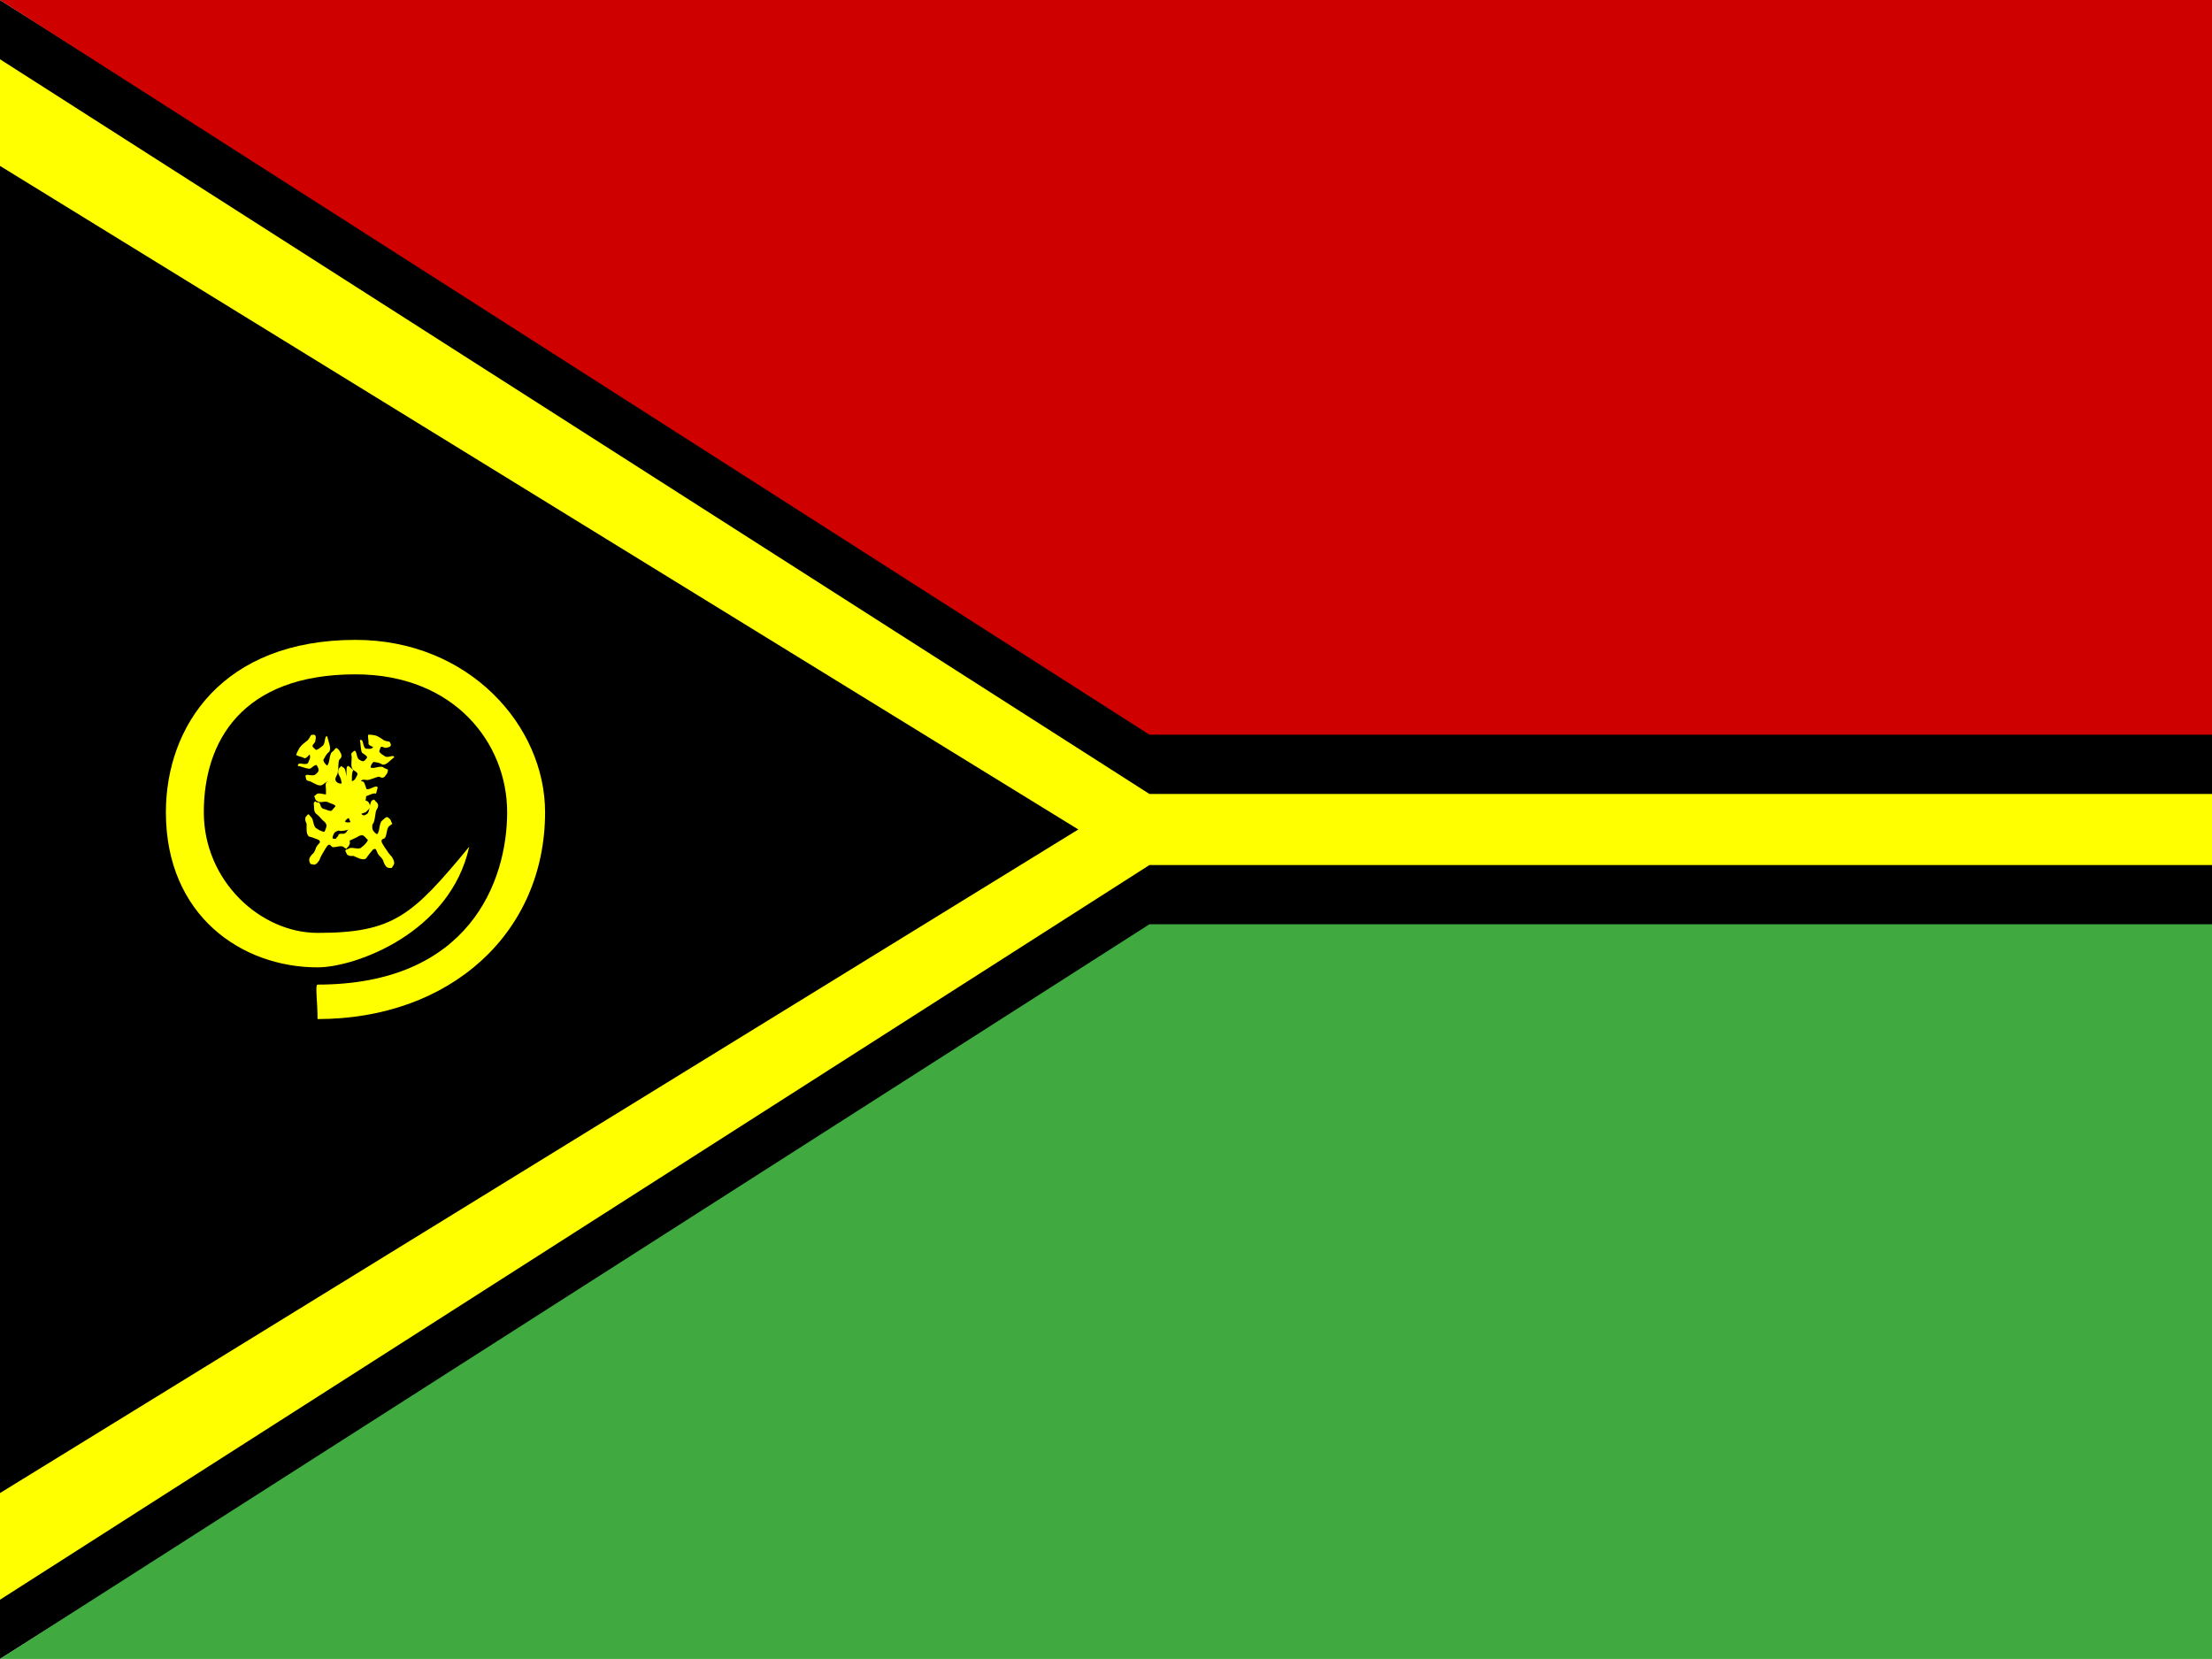
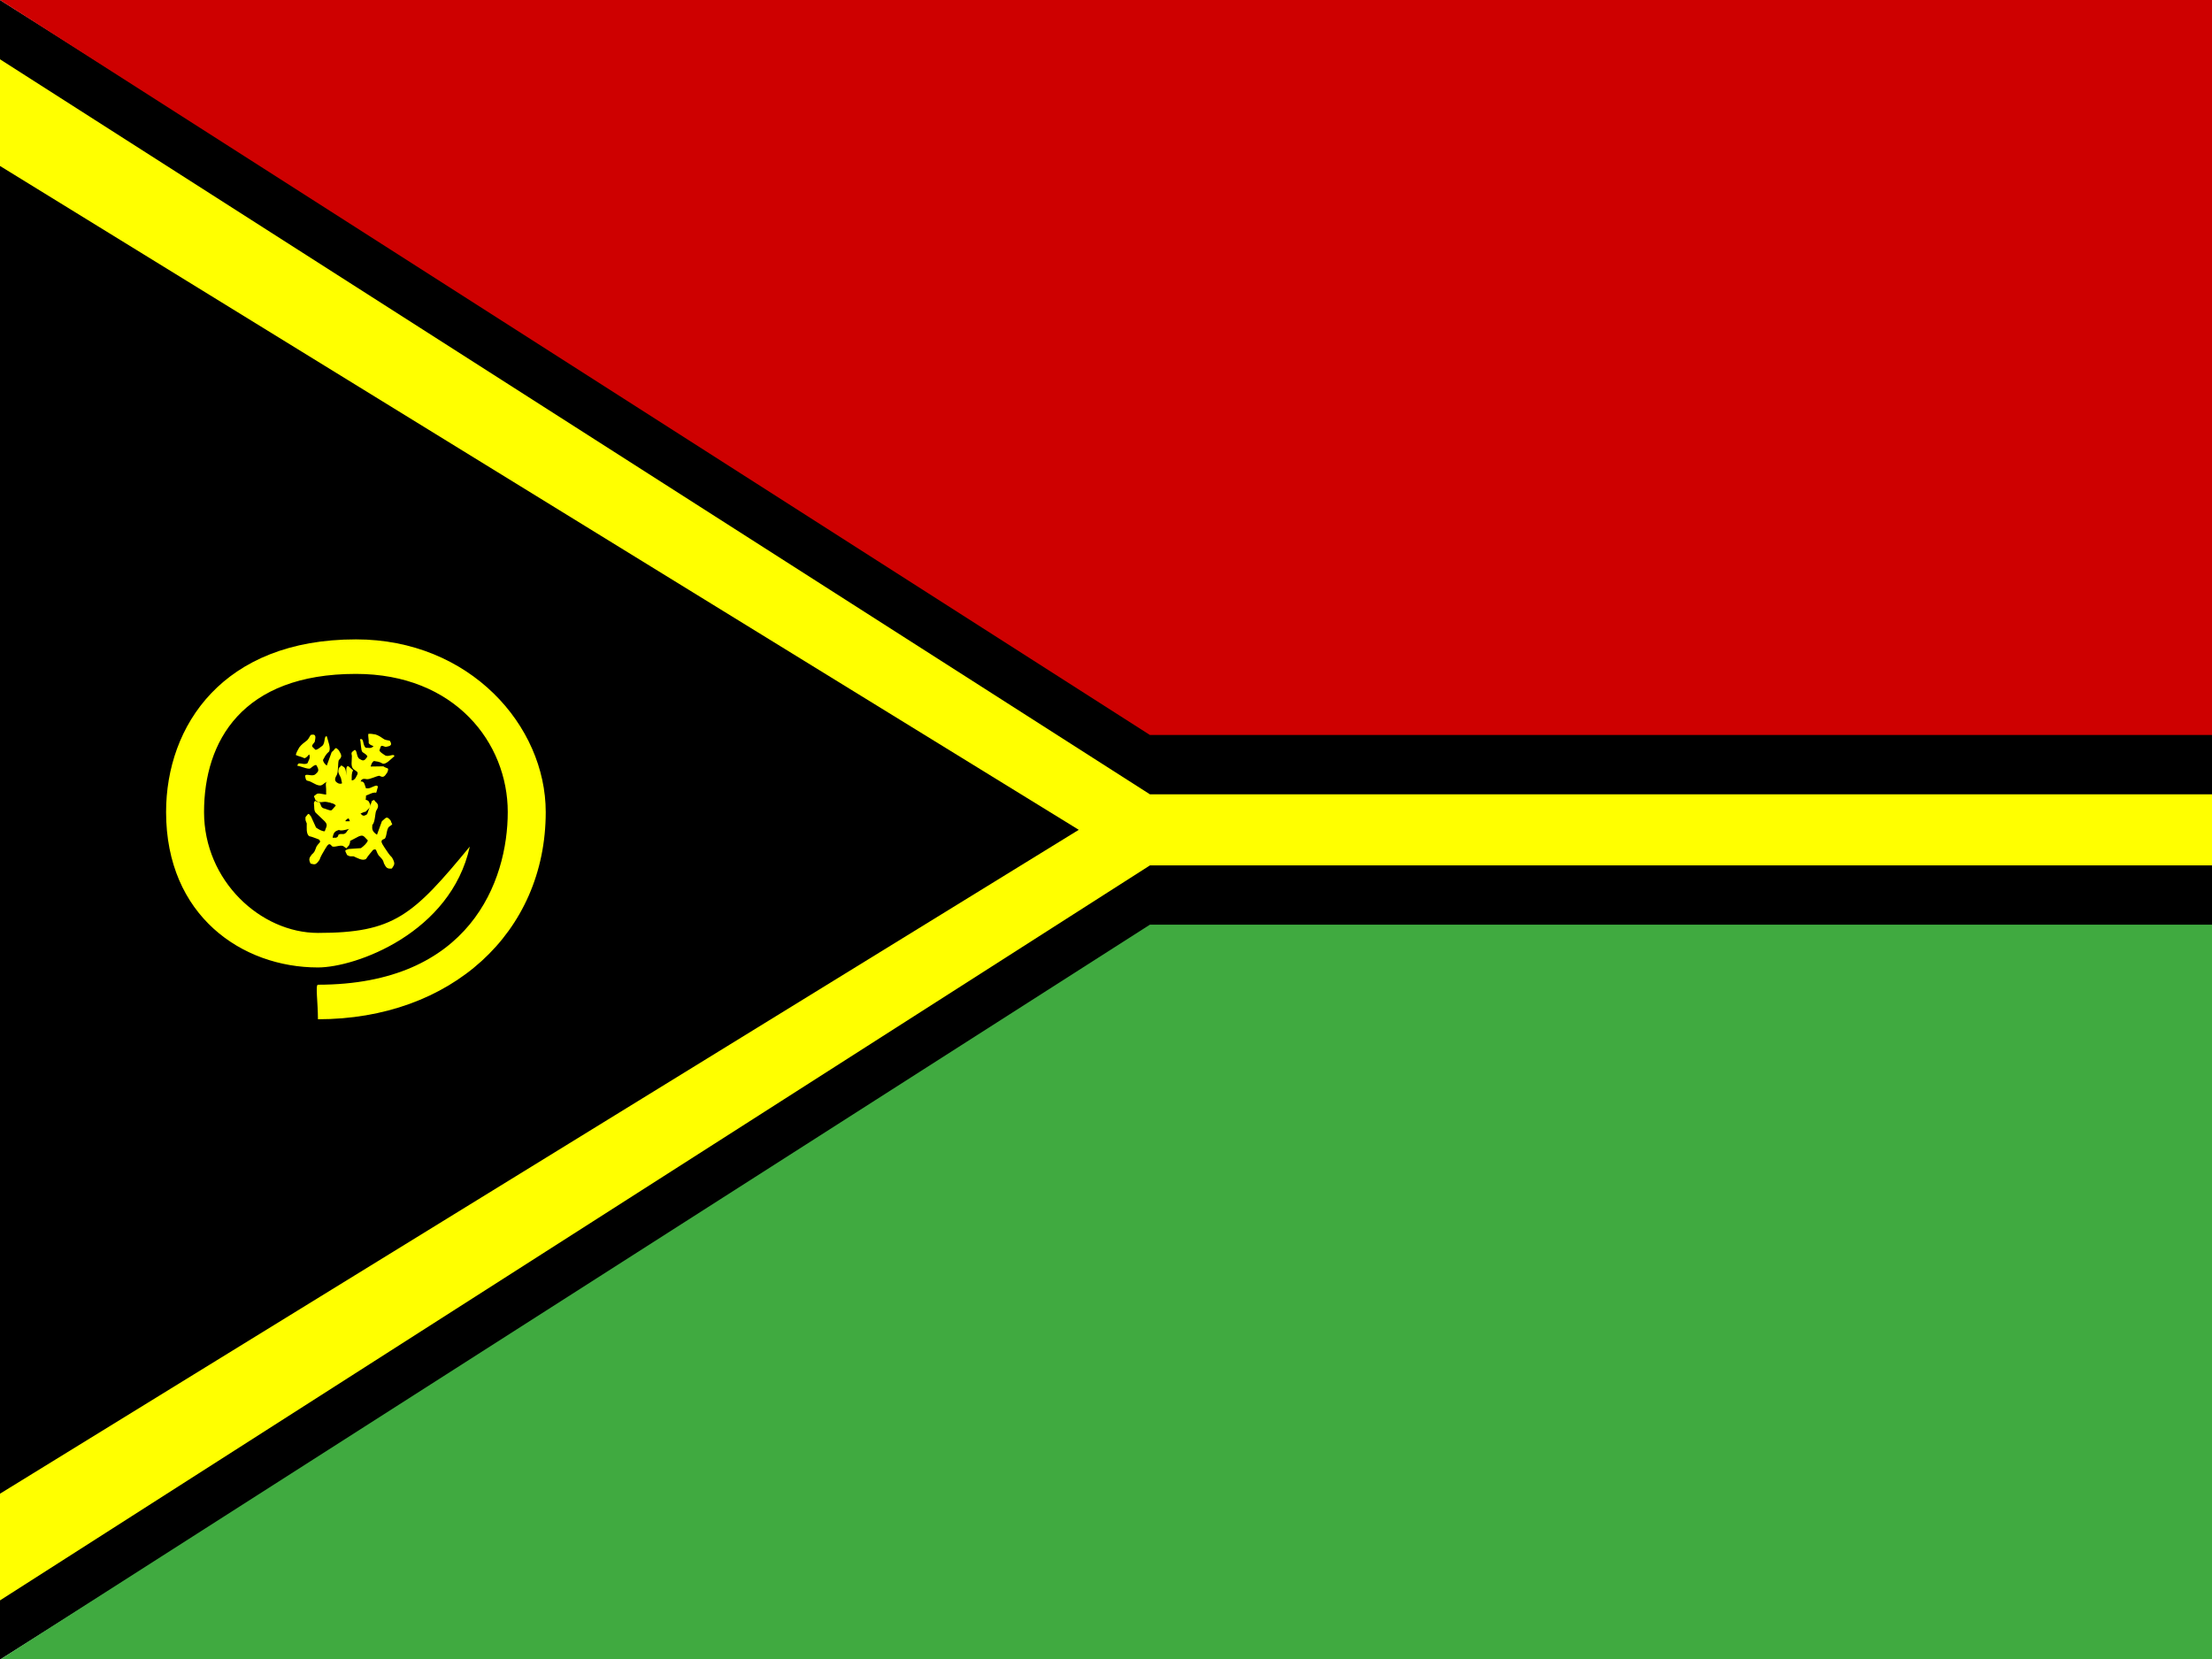
- <svg xmlns="http://www.w3.org/2000/svg" id="svg548" height="480" width="640" version="1.1">
-   <defs id="defs550">
-     <clipPath id="clipPath3976" clipPathUnits="userSpaceOnUse">
-       <rect id="rect3978" fill-opacity="0.67" height="512" width="682.67" y="-0" x="0" />
+ <svg xmlns="http://www.w3.org/2000/svg" height="480" width="640">
+   <defs>
+     <clipPath id="a">
+       <path fill-opacity=".67" d="M0 0h682.67v512h-682.67z" />
    </clipPath>
  </defs>
-   <g id="flag" clip-path="url(#clipPath3976)" transform="matrix(.9375 0 0 .9375 0 .00001518)">
-     <g id="g579" fill-rule="evenodd" transform="matrix(1.0321 0 0 1.0321 0 -.000016001)">
-       <path id="path553" d="m0 0 336.61 212.6h407.48v70.867h-407.48l-336.61 212.59v-496.06z" />
-       <path id="path561" d="m0 478.35l343.7-219.68h400.39v-21.259h-400.39l-343.7-219.69v31.886l322.44 198.42-322.44 198.43v31.889z" fill="#ff0" />
-       <path id="path562" d="m0 496.06l343.7-219.68h400.39v219.68h-744.09z" fill="#40aa40" />
-       <path id="path566" d="m0 0 343.7 219.68h400.39v-219.68h-744.09z" stroke-width="1pt" fill="#ce0000" />
-       <path id="path574" d="m392.5-118.94c13.385-4.211 18.52-3.257 20-22.5-2.636-7.909-2.5-20.974-2.5-32.5 0.183-15.174 0.576-21.434 15-17.501 8.846 1.923 22.88-17.5 35-17.5 18.565-0.223 9.805 2.988 15-10-2.244-17.958-8.364-12.5-25-12.5-11.666 0-25.833 20-37.5 20-7.722-15.085-3.189-19.501 5-27.5 10.929 0 27.928-18.964 35-22.5 11.096-3.589 20.523-7.342 15-20-1.243-10.364 0.853-3.859-7.5-7.5-11.666 0-25.833 20-37.5 20-15.611-0.578-15.65-3.812-17.5-17.5 5.658-7.92 13.253-9.491 27.5-10 15.081 0 23.424-19.691 32.5-25 2.721-11.734 10.763-19.38-2.5-25-8.813-4.935-12.053-4.315-25 0-16.688 0-23.238 19.408-35 12.5 1.379-15.166 6.596-14.81 22.5-15 8.82-1.917 23.145-23.49 30-27.5 8.728-7.84 10.685 3.869 2.5-20-9.356-7.312-17.481 16.63-30 20-9.502 6.449-19.905 7.966-27.5 0-8.759-11.47-1.954-16.132 10-20 10.357-3.618 24.543-23.521 32.5-27.5 14.718-1.32 16.94-4.867 17.5-20-3.243-15.835-6.42-6.925-22.5-7.5-11.666 0-25.833 20-37.5 20-2.14-5.351-3.894-12.307 0-17.5 9.123-3.041 15.922-6.997 30-7.5 12.737-1.919 17.747-25.492 22.5-35-7.187-6.229-15.829 12.5-30 12.5-8.979 0-19.693 0.684-25-2.5-3.999-15.395-6.296-13.323 12.5-17.5 7.043-6.007 21.24-13.307 2.5-20-3.005-1.093-10.727 3.888-20 5-12.232 0-24.163-0.209-35 2.5-7.242 2.69-18.163 6.097-22.5 10 5.214 7.667 11.31 11.074 17.5 20 8.53 3.121 16.791-1.027 20 0-4.141 10.354-11.153 9.826-20 15-15.363 0-22.929-20.938-32.5-10 7.026 3.639 21.295 23.824 30 25 8.203 0 17.952-0.911 22.5 2.5-0.776 15.713-4.761 16.936-20 17.5-13.105 0-22.666-17.487-30-12.5-5.384 10.768-5.754 10.594 2.5 17.5 8.673 10.146 14.556 27.5 30 27.5 18.754 0.224 19.771-1.492 20 17.5-1.981 10.346-6.942 11.233-17.5 12.5-12.436 0-23.825-18.004-35-20-17.527 0.877-9.871-2.821-15 10 3.894 10.974 8.211 12.142 20 17.5 8.356 2.786 21.644 20.286 30 17.5 16.184-1.05 15.777-2.331 10 15-10.527 5.966-13.397 10.634-27.5 7.5-14.538-0.519-22.176-21.564-35-15-11.231 6.912-13.609 8.487-2.5 20 10.507 9.757 18.542 29.535 35 30 13.597-1.869 19.868-5.498 27.5-2.5-1.586 3.967-2.471 14.129-5 17.5-7.162 4.325-17.971 4.418-27.5 7.5-12.844 1.736-13.641-7.5-25-7.5-7.52 7.171-15.439-2.661-12.5 10 8.384 7.277 13.155 20 27.5 20 11.667 0 25.834 5 37.5 5 16.197 3.6 13.635 7.038 17.5 22.5-7.792 4.314-20.341 5-32.5 5-11.666 0-23.333-17.5-35-17.5-11.363-1.623-12.867-7.279-15 10 5.323 8.684 7.774 8.231 15 12.5 6.818 8.148 15.881 25.001 30 25.001 11.346-3.742 25.427-5.419 35-7.501 12.95 2.816 5.274 4.958 5 20.001 2.911 13.388 4.316 15.29 0 25-1.503 11.274-1.849 16.062 12.5 22.5z" transform="matrix(.071273 .048935 -.055755 .093547 58.22 250.25)" fill="#ff0" />
-       <path id="path576" d="m392.5-118.94c13.385-4.211 18.52-3.257 20-22.5-2.636-7.909-2.5-20.974-2.5-32.5 0.183-15.174 0.576-21.434 15-17.501 8.846 1.923 22.88-17.5 35-17.5 18.565-0.223 9.805 2.988 15-10-2.244-17.958-8.364-12.5-25-12.5-11.666 0-25.833 20-37.5 20-7.722-15.085-3.189-19.501 5-27.5 10.929 0 27.928-18.964 35-22.5 11.096-3.589 20.523-7.342 15-20-1.243-10.364 0.853-3.859-7.5-7.5-11.666 0-25.833 20-37.5 20-15.611-0.578-15.65-3.812-17.5-17.5 5.658-7.92 13.253-9.491 27.5-10 15.081 0 23.424-19.691 32.5-25 2.721-11.734 10.763-19.38-2.5-25-8.813-4.935-12.053-4.315-25 0-16.688 0-23.238 19.408-35 12.5 1.379-15.166 6.596-14.81 22.5-15 8.82-1.917 23.145-23.49 30-27.5 8.728-7.84 10.685 3.869 2.5-20-9.356-7.312-17.481 16.63-30 20-9.502 6.449-19.905 7.966-27.5 0-8.759-11.47-1.954-16.132 10-20 10.357-3.618 24.543-23.521 32.5-27.5 14.718-1.32 16.94-4.867 17.5-20-3.243-15.835-6.42-6.925-22.5-7.5-11.666 0-25.833 20-37.5 20-2.14-5.351-3.894-12.307 0-17.5 9.123-3.041 15.922-6.997 30-7.5 12.737-1.919 17.747-25.492 22.5-35-7.187-6.229-15.829 12.5-30 12.5-8.979 0-19.693 0.684-25-2.5-3.999-15.395-6.296-13.323 12.5-17.5 7.043-6.007 21.24-13.307 2.5-20-3.005-1.093-10.727 3.888-20 5-12.232 0-24.163-0.209-35 2.5-7.242 2.69-18.163 6.097-22.5 10 5.214 7.667 11.31 11.074 17.5 20 8.53 3.121 16.791-1.027 20 0-4.141 10.354-11.153 9.826-20 15-15.363 0-22.929-20.938-32.5-10 7.026 3.639 21.295 23.824 30 25 8.203 0 17.952-0.911 22.5 2.5-0.776 15.713-4.761 16.936-20 17.5-13.105 0-22.666-17.487-30-12.5-5.384 10.768-5.754 10.594 2.5 17.5 8.673 10.146 14.556 27.5 30 27.5 18.754 0.224 19.771-1.492 20 17.5-1.981 10.346-6.942 11.233-17.5 12.5-12.436 0-23.825-18.004-35-20-17.527 0.877-9.871-2.821-15 10 3.894 10.974 8.211 12.142 20 17.5 8.356 2.786 21.644 20.286 30 17.5 16.184-1.05 15.777-2.331 10 15-10.527 5.966-13.397 10.634-27.5 7.5-14.538-0.519-22.176-21.564-35-15-11.231 6.912-13.609 8.487-2.5 20 10.507 9.757 18.542 29.535 35 30 13.597-1.869 19.868-5.498 27.5-2.5-1.586 3.967-2.471 14.129-5 17.5-7.162 4.325-17.971 4.418-27.5 7.5-12.844 1.736-13.641-7.5-25-7.5-7.52 7.171-15.439-2.661-12.5 10 8.384 7.277 13.155 20 27.5 20 11.667 0 25.834 5 37.5 5 16.197 3.6 13.635 7.038 17.5 22.5-7.792 4.314-20.341 5-32.5 5-11.666 0-23.333-17.5-35-17.5-11.363-1.623-12.867-7.279-15 10 5.323 8.684 7.774 8.231 15 12.5 6.818 8.148 15.881 25.001 30 25.001 11.346-3.742 25.427-5.419 35-7.501 12.95 2.816 5.274 4.958 5 20.001 2.911 13.388 4.316 15.29 0 25-1.503 11.274-1.849 16.062 12.5 22.5z" transform="matrix(.073291 -.056133 .063689 .096599 95.966 293.04)" fill="#ff0" />
-       <path id="path577" d="m283.46-177.16c0-17.717-2.5-35.433 0-35.433 141.73 0 177.16-106.3 177.16-177.17 0-70.866-49.232-141.73-141.73-141.73-106.3 0-141.73 69.232-141.73 141.73 0 70.866 53.15 124.02 106.3 124.02 70.866 0 88.582-17.717 141.73-88.583-17.717 88.583-106.3 124.02-141.73 124.02-70.867 0-141.73-53.15-141.73-159.45 0-88.582 53.15-177.16 177.17-177.16 106.3 0 177.16 88.583 177.16 177.16 0 124.02-88.583 212.6-212.6 212.6z" transform="matrix(.32 0 0 .29091 4.2521 356.26)" fill="#ff0" />
-     </g>
+   <g fill-rule="evenodd" clip-path="url(#a)">
+     <path d="M0 0l325.838 205.797h394.441v68.599h-394.441l-325.838 205.787v-480.186z" />
+     <path d="M0 463.043l332.702-212.65h387.578v-20.579h-387.578l-332.702-212.66v30.866l312.122 192.071-312.122 192.08v30.869z" fill="#ff0" />
+     <path d="M0 480.186l332.702-212.65h387.578v212.65h-720.279z" fill="#40aa40" />
+     <path d="M0 0l332.702 212.65h387.578v-212.65h-720.279z" fill="#ce0000" />
+     <path d="M89.862 249.866c1.151.246 1.454.574 2.595-1.107.245-.844.96-2.026 1.582-3.075.832-1.372 1.197-1.923 1.98-.888.507.591 2.524-.517 3.36.052 1.293.852.515.733 1.575-.205.815-1.74.098-1.531-1.05-2.313l-3.668.057c.282-1.736.833-1.924 1.83-2.268.754.514 2.951-.413 3.63-.402.959.195 1.813.296 2.115-1.115.474-1.002.267-.311-.113-1.035l-3.668.057c-1.046-.786-.874-1.082-.263-2.415.818-.455 1.427-.241 2.438.383 1.041.709 2.68-.691 3.593-.747.821-.94 1.789-1.258 1.177-2.393-.342-.863-.599-.959-1.725-1.175-1.151-.784-2.651.674-3.09-.508.914-1.315 1.255-1.038 2.363-.307.712.24 2.865-1.05 3.555-1.093 1.026-.303.528.854 1.253-1.702-.251-1.105-2.104.692-3.15.41-1.004.14-1.804-.211-1.898-1.292.015-1.455.736-1.56 1.77-1.35.91.158 2.964-.987 3.728-.975 1.087.572 1.432.353 2.288-.997.631-1.593-.069-.932-1.148-1.74l-3.668.057c.141-.588.396-1.303.945-1.593.794.152 1.476.112 2.475.727.982.424 2.601-1.486 3.442-2.127-.16-.905-1.767.394-2.745-.272-.62-.422-1.396-.863-1.59-1.403.555-1.589.285-1.508 1.808-1.005.81-.216 2.184-.213 1.253-1.702-.148-.241-.95-.15-1.65-.485-.844-.575-1.656-1.155-2.55-1.417-.645-.096-1.582-.299-2.093-.148-.054.943.182 1.539.127 2.643.42.685 1.214.696 1.38.94-.845.748-1.3.37-2.19.425-1.06-.722-.451-2.983-1.703-2.438.288.661.183 3.169.72 3.685.566.386 1.288.761 1.418 1.285-.902 1.393-1.243 1.317-2.325.653-.904-.616-.62-2.657-1.395-2.547-.953.727-.969.694-.772 1.71.051 1.331-.481 3.187.585 3.912 1.282.902 1.445.793.435 2.532-.695.848-1.086.696-1.883.315-.858-.584-.672-2.758-1.335-3.465-1.257-.744-.529-.721-1.575.205-.324 1.182-.089 1.491.435 2.532.426.646.398 2.863 1.125 3.002 1.173.665 1.214.529-.12 1.835-1.049.048-1.499.338-2.303-.61-.975-.731-.366-3.005-1.605-3.01-1.148.101-1.397.133-1.253 1.702.198 1.382-.315 3.559.795 4.375 1.039.469 1.668.433 2.033 1.065-.324.286-.933 1.17-1.29 1.357-.728.057-1.479-.443-2.303-.61-.98-.446-.536-1.324-1.32-1.857-.906.299-.922-.968-1.403.322.186 1.056-.172 2.438.818 3.112l2.318 2.217c.923 1.089.561 1.281-.008 2.87-.771.026-1.674-.501-2.513-1.073l-1.47-3.237c-.696-.682-.495-1.267-1.575.205-.102 1.04.092 1.114.36 1.842.03 1.062-.254 3.021.72 3.685.985.193 2.047.702 2.82.962.741.865.096.699-.735 2.055-.522 1.355-.528 1.594-1.35 2.275-.713.955-.995 1.375-.353 2.635z" fill="#ff0" />
+     <path d="M113.388 251.288c.689-1.119 1.113-1.306.025-3.195-.678-.601-1.478-1.837-2.192-2.92-.928-1.436-1.288-2.046-.02-2.455.747-.297.539-2.881 1.4-3.535 1.304-1.023.881-.249.445-1.75-1.273-1.567-1.369-.723-2.55.175l-1.422 3.905c-1.484-1.001-1.435-1.661-1.35-2.855.776-.59.807-3.291 1.09-4.005.565-.937 1.002-1.798-.175-2.69-.731-.907-.179-.409-.997-.3l-1.422 3.905c-1.144.789-1.347.487-2.327-.7-.089-1.05.353-1.608 1.333-2.425 1.071-.814.442-3.116.757-4.105-.534-1.25-.437-2.403-1.728-2.215-.932.012-1.123.245-1.775 1.35-1.185.901-.447 3.079-1.71 3.065-.842-1.5-.45-1.748.667-2.625.507-.656.187-3.458.425-4.205.134-1.208.999-.213-1.063-2.015-1.118-.182-.21 2.507-.89 3.5-.275 1.119-.919 1.824-1.952 1.485-1.333-.605-1.139-1.411-.53-2.42.511-.899.284-3.536.602-4.34.963-.919.901-1.372.002-2.825-1.212-1.313-.885-.304-2.063.51l-1.422 3.905c-.484-.387-1.04-.947-1.085-1.645.459-.778.697-1.518 1.665-2.325.785-.868-.32-3.355-.573-4.505-.896-.197-.349 2.03-1.355 2.795-.638.485-1.356 1.128-1.93 1.115-1.238-1.231-1.273-.912-.198-2.32.128-.945.683-2.398-1.063-2.015-.281.06-.521.945-1.11 1.55-.868.661-1.729 1.285-2.33 2.125-.347.644-.912 1.554-.977 2.155.846.439 1.49.43 2.482.935.799-.167 1.128-1.003 1.42-1.08.348 1.197-.183 1.526-.49 2.49-1.091.83-2.926-.73-2.927.815.724-.037 2.989 1.09 3.68.73.582-.443 1.218-1.055 1.752-.98.919 1.519.712 1.849-.335 2.725-.93.708-2.693-.42-2.905.445.285 1.303.248 1.307 1.262 1.51 1.245.485 2.738 1.799 3.835.965 1.345-.992 1.311-1.208 2.505.565.501 1.079.204 1.431-.467 2.12-.883.672-2.808-.406-3.725.01-1.19 1.029-.876.268-.445 1.75.957.821 1.336.698 2.505.565.766-.189 2.794.738 3.215.025 1.084-.973.976-1.071 1.64.87-.378 1.129-.292 1.723-1.487 2.19-1.064.736-2.911-.83-3.415.48-.369 1.256-.44 1.533 1.063 2.015 1.351.35 3.148 1.775 4.345.93.85-.91 1.07-1.59 1.797-1.72.133.459.701 1.462.73 1.915-.24.793-1.002 1.386-1.487 2.19-.804.857-1.434.032-2.24.645-.089 1.08-1.261.584-.267 1.615 1.046.231 2.174 1.17 3.192.395l2.972-1.555c1.373-.536 1.404-.075 2.638 1.17-.286.826-1.134 1.568-1.997 2.225l-3.57.245c-.907.461-1.365.011-.445 1.75.916.529 1.062.354 1.84.365.989.398 2.678 1.493 3.68.73.574-.964 1.469-1.882 2.02-2.595 1.094-.435.682.181 1.595 1.61 1.037 1.101 1.254 1.204 1.55 2.35.592 1.141.865 1.61 2.282 1.44z" fill="#ff0" />
+     <path d="M91.989 294.901c0-4.996-.775-9.992 0-9.992 43.936 0 54.92-29.977 54.92-49.962 0-19.984-15.262-39.968-43.936-39.968-32.953 0-43.936 19.523-43.936 39.968 0 19.984 16.476 34.974 32.953 34.974 21.968 0 27.46-4.996 43.936-24.98-5.492 24.98-32.953 34.974-43.936 34.974-21.969 0-43.936-14.988-43.936-44.965 0-24.98 16.476-49.959 54.923-49.959 32.953 0 54.92 24.98 54.92 49.959 0 34.974-27.461 59.953-65.906 59.953z" fill="#ff0" />
  </g>
</svg>
